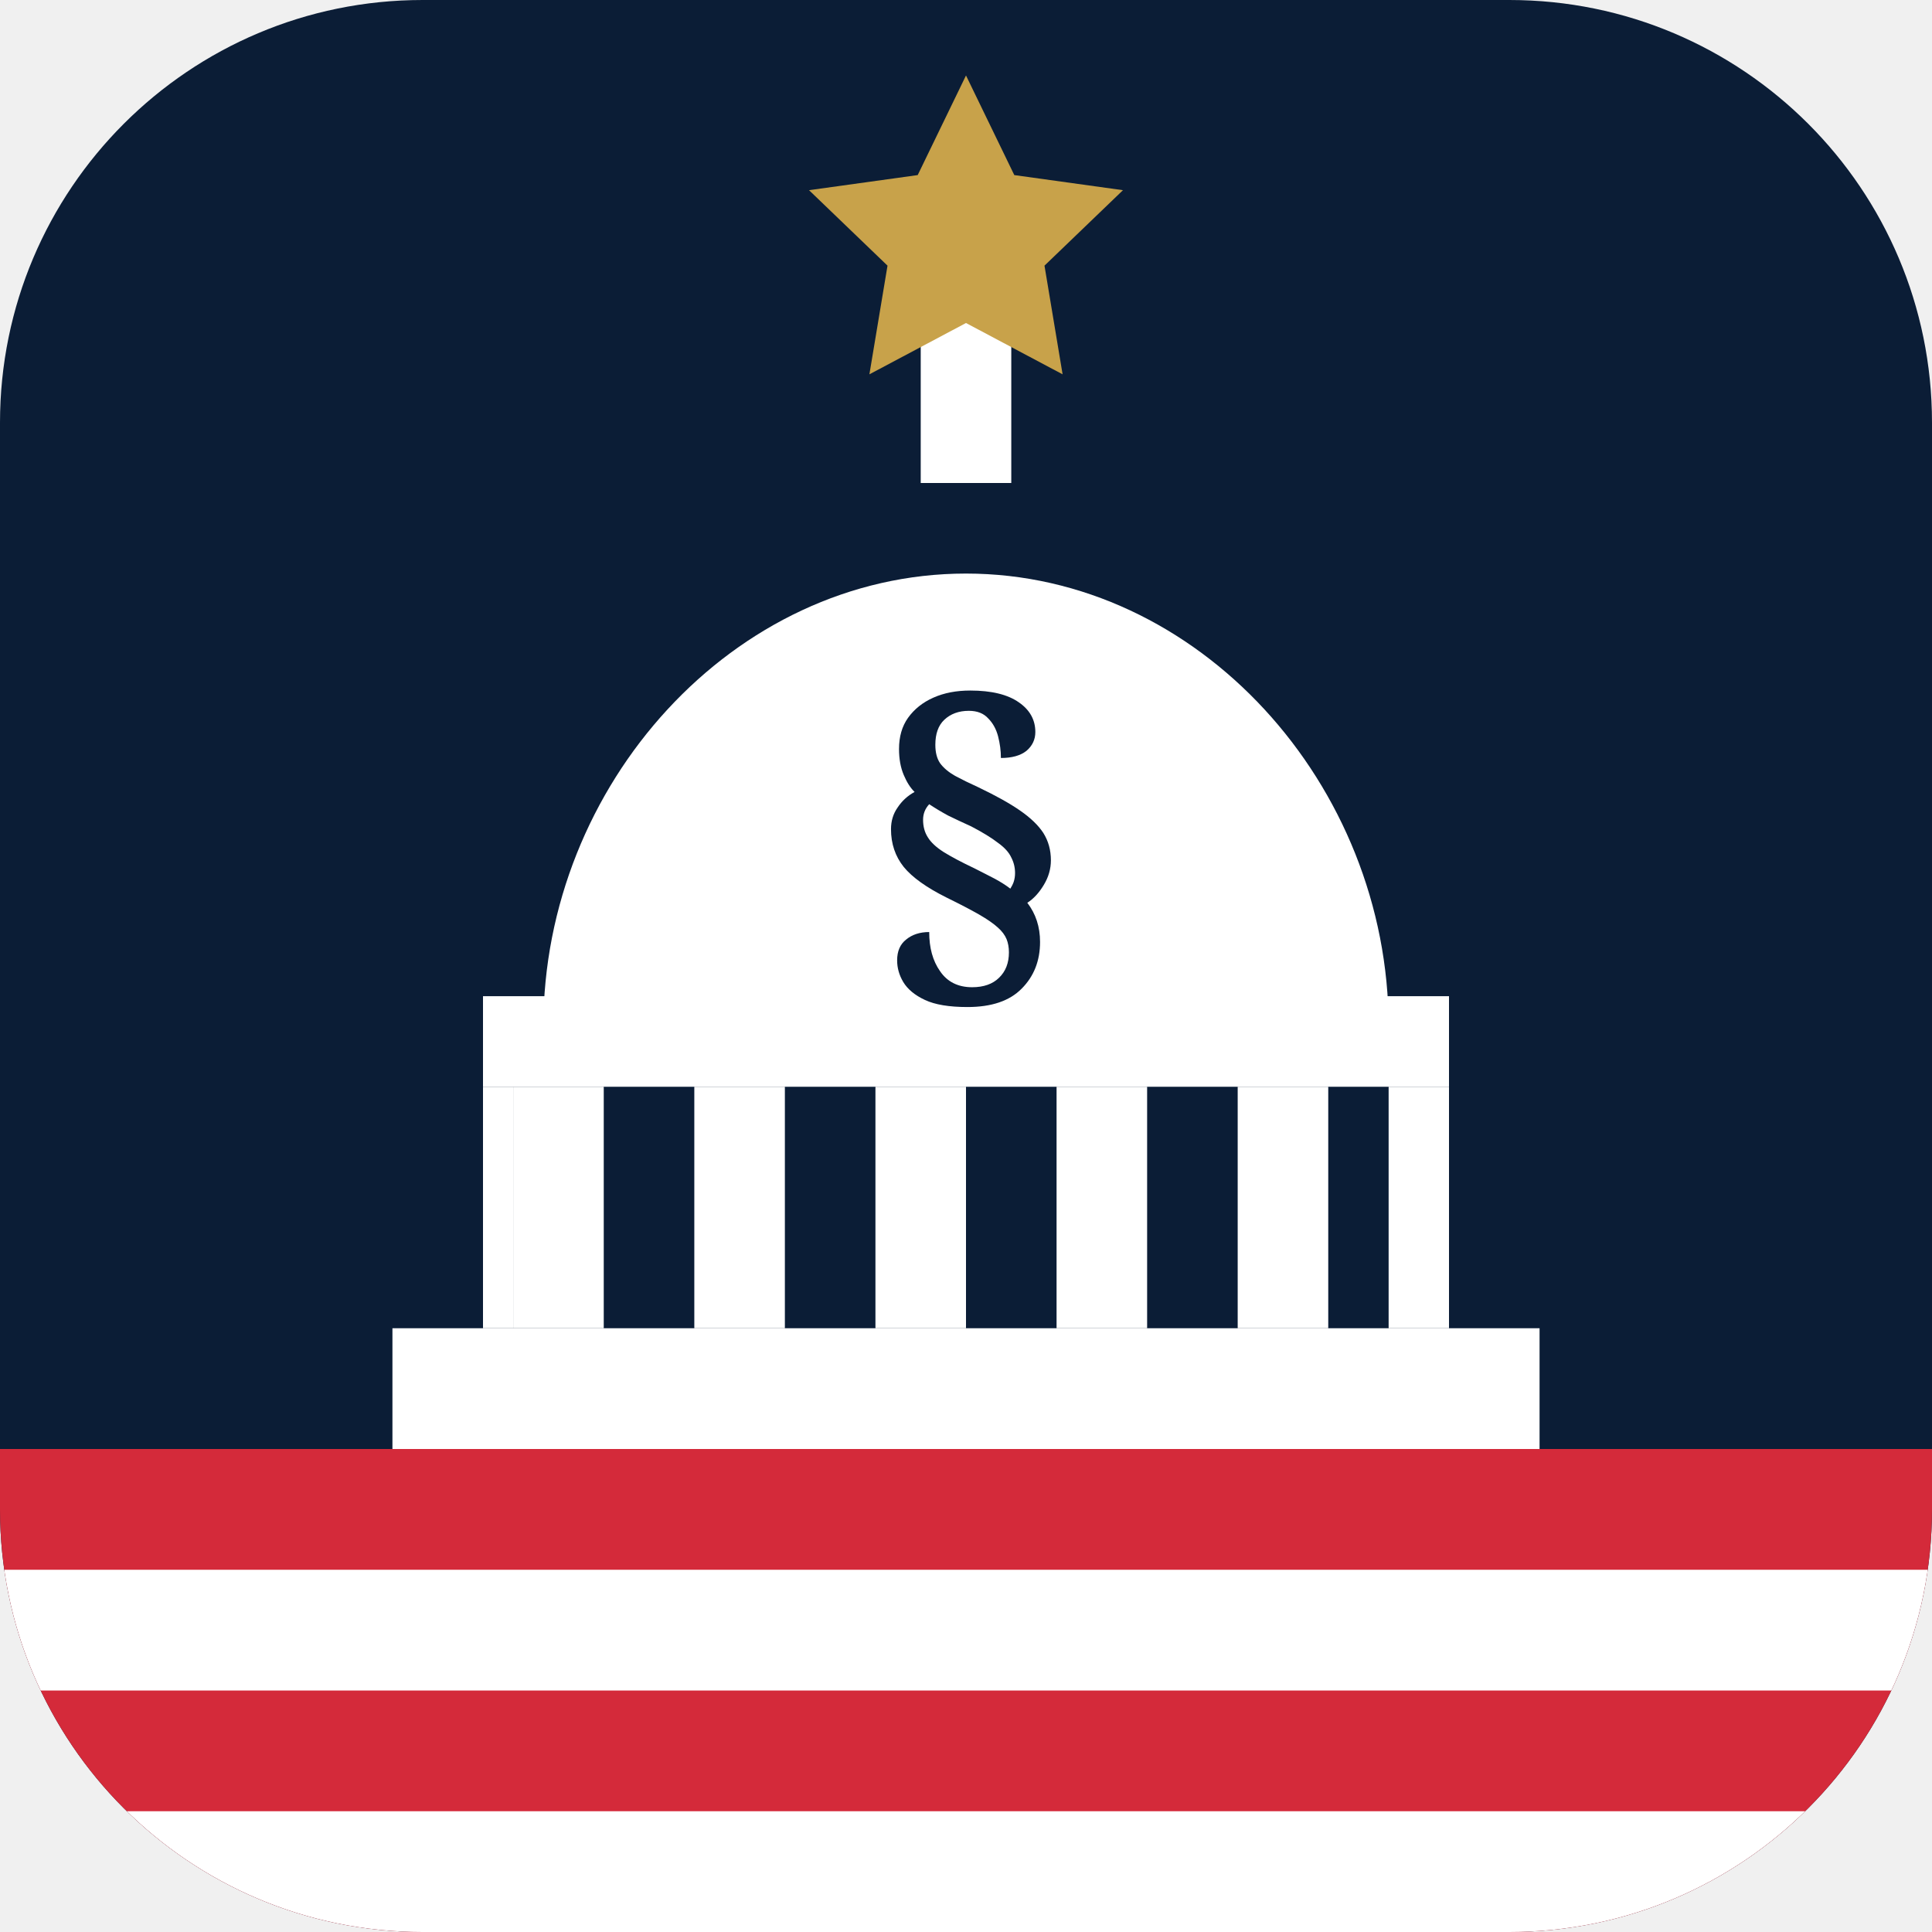
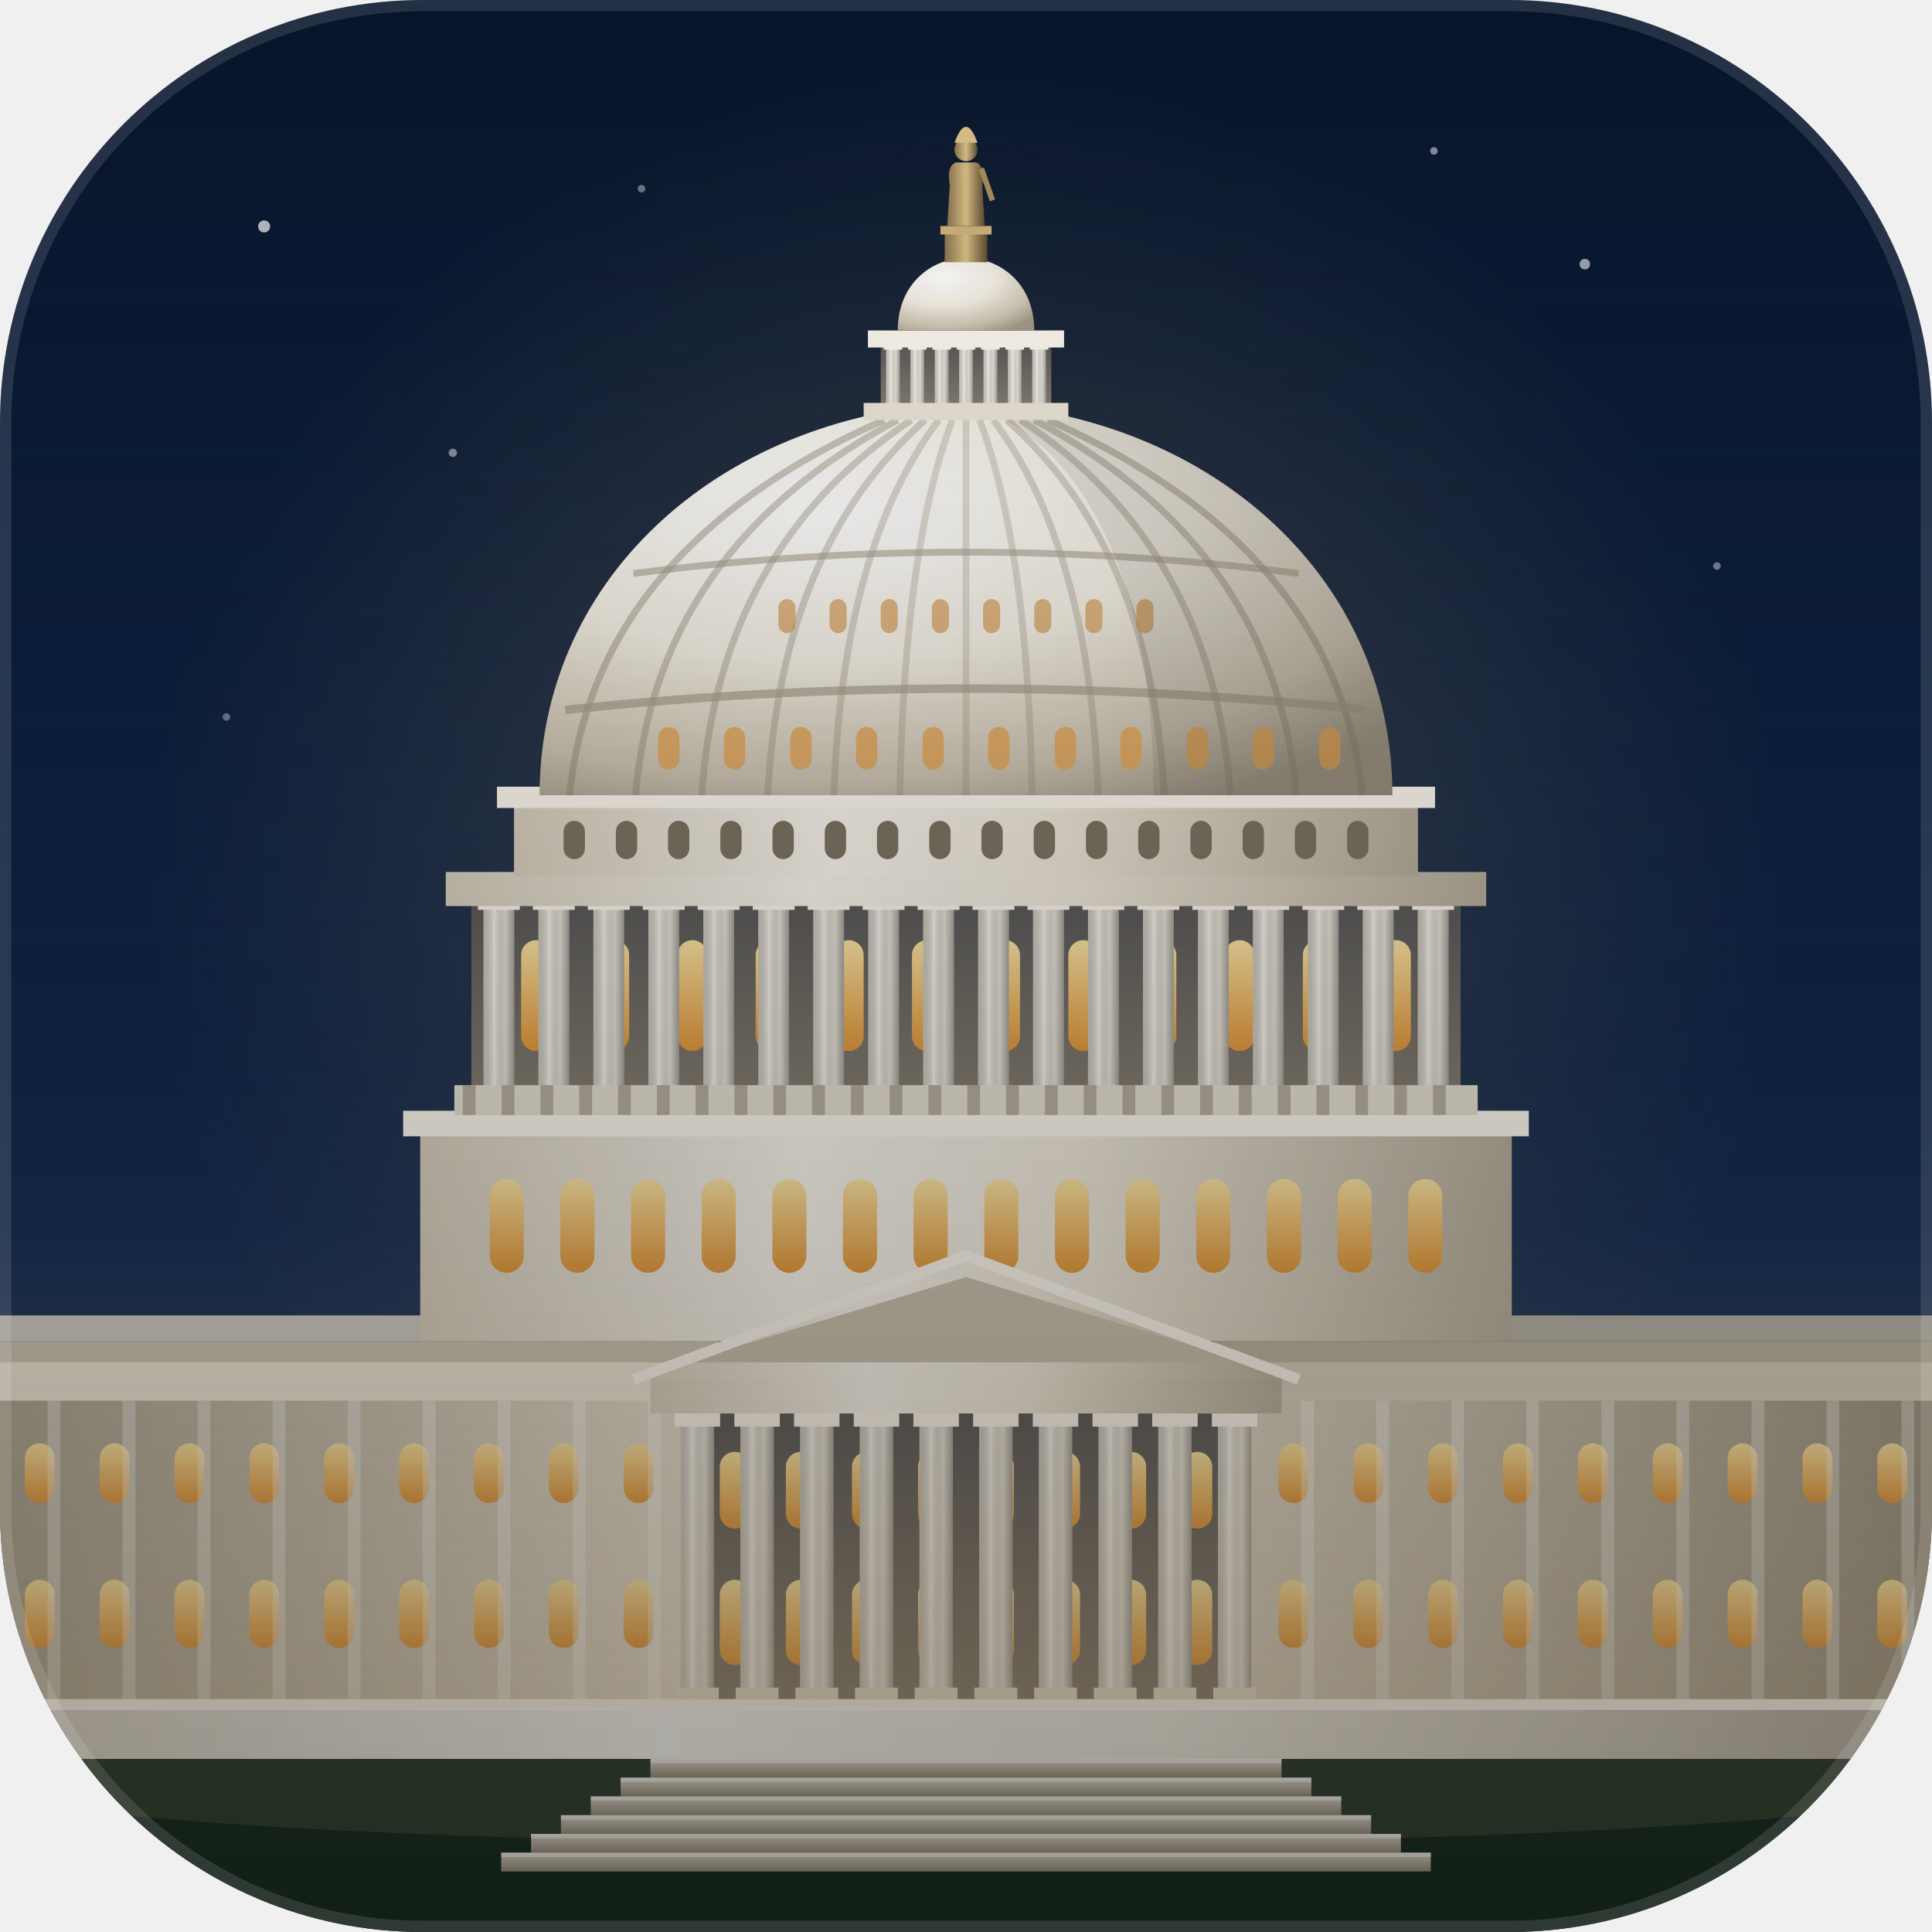
- <svg xmlns="http://www.w3.org/2000/svg" viewBox="0 0 64 64">
+ <svg xmlns="http://www.w3.org/2000/svg" viewBox="0 0 512 512">
  <defs>
-     <clipPath id="r">
-       <rect width="64" height="64" rx="14" />
+     <linearGradient id="sky" x1="0" y1="0" x2="0" y2="1">
+       <stop offset="0" stop-color="#07142a" />
+       <stop offset=".55" stop-color="#11284d" />
+       <stop offset=".8" stop-color="#2a3f66" />
+       <stop offset="1" stop-color="#4a4a5e" />
+     </linearGradient>
+     <radialGradient id="halo" cx=".5" cy=".46" r=".42">
+       <stop offset="0" stop-color="#ffe2a8" stop-opacity=".38" />
+       <stop offset=".55" stop-color="#ffcf7a" stop-opacity=".1" />
+       <stop offset="1" stop-color="#ffcf7a" stop-opacity="0" />
+     </radialGradient>
+     <radialGradient id="domeLight" cx=".34" cy=".28" r=".85">
+       <stop offset="0" stop-color="#ffffff" />
+       <stop offset=".45" stop-color="#f4efe4" />
+       <stop offset=".8" stop-color="#cfc6b4" />
+       <stop offset="1" stop-color="#a59c8a" />
+     </radialGradient>
+     <linearGradient id="stoneH" x1="0" y1="0" x2="1" y2="0">
+       <stop offset="0" stop-color="#d9d0bf" />
+       <stop offset=".35" stop-color="#fbf7ef" />
+       <stop offset=".6" stop-color="#f1eadc" />
+       <stop offset="1" stop-color="#b9b09e" />
+     </linearGradient>
+     <linearGradient id="wingL" x1="0" y1="0" x2="1" y2="0">
+       <stop offset="0" stop-color="#a9a291" />
+       <stop offset="1" stop-color="#e8e1d2" />
+     </linearGradient>
+     <linearGradient id="wingR" x1="0" y1="0" x2="1" y2="0">
+       <stop offset="0" stop-color="#ddd5c5" />
+       <stop offset="1" stop-color="#9c9584" />
+     </linearGradient>
+     <linearGradient id="colShade" x1="0" y1="0" x2="1" y2="0">
+       <stop offset="0" stop-color="#000" stop-opacity=".16" />
+       <stop offset=".35" stop-color="#fff" stop-opacity=".35" />
+       <stop offset=".7" stop-color="#000" stop-opacity=".05" />
+       <stop offset="1" stop-color="#000" stop-opacity=".32" />
+     </linearGradient>
+     <linearGradient id="recess" x1="0" y1="0" x2="0" y2="1">
+       <stop offset="0" stop-color="#5b5a5a" />
+       <stop offset="1" stop-color="#8a8274" />
+     </linearGradient>
+     <linearGradient id="lit" x1="0" y1="0" x2="0" y2="1">
+       <stop offset="0" stop-color="#ffe7a6" />
+       <stop offset="1" stop-color="#e59a3c" />
+     </linearGradient>
+     <linearGradient id="lawn" x1="0" y1="0" x2="0" y2="1">
+       <stop offset="0" stop-color="#1d3326" />
+       <stop offset="1" stop-color="#08130e" />
+     </linearGradient>
+     <linearGradient id="flood" x1="0" y1="0" x2="0" y2="1">
+       <stop offset="0" stop-color="#ffd590" stop-opacity="0" />
+       <stop offset="1" stop-color="#ffd590" stop-opacity=".16" />
+     </linearGradient>
+     <linearGradient id="steps" x1="0" y1="0" x2="0" y2="1">
+       <stop offset="0" stop-color="#e8e0cf" />
+       <stop offset="1" stop-color="#9b937f" />
+     </linearGradient>
+     <linearGradient id="bronze" x1="0" y1="0" x2="1" y2="0">
+       <stop offset="0" stop-color="#8a7350" />
+       <stop offset=".5" stop-color="#d9bf86" />
+       <stop offset="1" stop-color="#5e4d33" />
+     </linearGradient>
+     <linearGradient id="vignette" x1="0" y1="0" x2="0" y2="1">
+       <stop offset="0" stop-color="#000" stop-opacity="0" />
+       <stop offset="1" stop-color="#000" stop-opacity=".35" />
+     </linearGradient>
+     <clipPath id="frame">
+       <rect width="512" height="512" rx="112" />
    </clipPath>
  </defs>
-   <g clip-path="url(#r)">
-     <rect width="64" height="64" fill="#0b1d36" />
-     <rect y="48" width="64" height="16" fill="#d42a3a" />
-     <rect y="52" width="64" height="4" fill="#fff" />
-     <rect y="60" width="64" height="4" fill="#fff" />
-     <rect x="30.5" y="9" width="3" height="7" fill="#fff" />
-     <path d="M18 34c0-8 6.3-15 14-15s14 7 14 15z" fill="#fff" />
-     <rect x="16" y="33" width="32" height="3" fill="#fff" />
-     <rect x="13" y="44" width="38" height="4" fill="#fff" />
-     <g fill="#fff">
-       <rect x="17" y="36" width="3" height="8" />
-       <rect x="23" y="36" width="3" height="8" />
-       <rect x="29" y="36" width="3" height="8" />
-       <rect x="35" y="36" width="3" height="8" />
-       <rect x="41" y="36" width="3" height="8" />
-       <rect x="46" y="36" width="2" height="8" />
-       <rect x="16" y="36" width="1" height="8" />
+   <g clip-path="url(#frame)">
+     <rect width="512" height="512" fill="url(#sky)" />
+     <circle cx="70" cy="60" r="1.6" fill="#fff" opacity="0.7" />
+     <circle cx="120" cy="120" r="1.1" fill="#fff" opacity="0.5" />
+     <circle cx="420" cy="70" r="1.4" fill="#fff" opacity="0.6" />
+     <circle cx="455" cy="150" r="1" fill="#fff" opacity="0.45" />
+     <circle cx="60" cy="190" r="1" fill="#fff" opacity="0.4" />
+     <circle cx="380" cy="40" r="1" fill="#fff" opacity="0.5" />
+     <circle cx="170" cy="50" r="1" fill="#fff" opacity="0.4" />
+     <rect width="512" height="512" fill="url(#halo)" />
+     <g transform="translate(-33.28 -13.00) scale(1.13)">
+       <rect x="-300" y="424" width="1112" height="300" fill="url(#lawn)" />
+       <ellipse cx="256" cy="430" rx="230" ry="14" fill="#ffd89a" opacity=".12" />
+       <rect x="24" y="338" width="170" height="74" fill="url(#wingL)" />
+       <rect x="318" y="338" width="170" height="74" fill="url(#wingR)" />
+       <rect x="20" y="330" width="178" height="10" fill="#efe8d9" />
+       <rect x="314" y="330" width="178" height="10" fill="#d8d0bf" />
+       <rect x="20" y="326" width="178" height="5" fill="#cfc7b6" />
+       <rect x="314" y="326" width="178" height="5" fill="#bdb5a3" />
+       <rect x="35.28" y="350" width="7" height="14" rx="3.50" fill="url(#lit)" />
+       <rect x="52.83" y="350" width="7" height="14" rx="3.50" fill="url(#lit)" />
+       <rect x="70.39" y="350" width="7" height="14" rx="3.50" fill="url(#lit)" />
+       <rect x="87.94" y="350" width="7" height="14" rx="3.50" fill="url(#lit)" />
+       <rect x="105.50" y="350" width="7" height="14" rx="3.50" fill="url(#lit)" />
+       <rect x="123.06" y="350" width="7" height="14" rx="3.50" fill="url(#lit)" />
+       <rect x="140.61" y="350" width="7" height="14" rx="3.50" fill="url(#lit)" />
+       <rect x="158.17" y="350" width="7" height="14" rx="3.50" fill="url(#lit)" />
+       <rect x="175.72" y="350" width="7" height="14" rx="3.50" fill="url(#lit)" />
+       <rect x="35.28" y="382" width="7" height="16" rx="3.50" fill="url(#lit)" />
+       <rect x="52.83" y="382" width="7" height="16" rx="3.50" fill="url(#lit)" />
+       <rect x="70.39" y="382" width="7" height="16" rx="3.50" fill="url(#lit)" />
+       <rect x="87.94" y="382" width="7" height="16" rx="3.50" fill="url(#lit)" />
+       <rect x="105.50" y="382" width="7" height="16" rx="3.50" fill="url(#lit)" />
+       <rect x="123.06" y="382" width="7" height="16" rx="3.50" fill="url(#lit)" />
+       <rect x="140.61" y="382" width="7" height="16" rx="3.50" fill="url(#lit)" />
+       <rect x="158.17" y="382" width="7" height="16" rx="3.50" fill="url(#lit)" />
+       <rect x="175.72" y="382" width="7" height="16" rx="3.50" fill="url(#lit)" />
+       <rect x="329.28" y="350" width="7" height="14" rx="3.50" fill="url(#lit)" />
+       <rect x="346.83" y="350" width="7" height="14" rx="3.50" fill="url(#lit)" />
+       <rect x="364.39" y="350" width="7" height="14" rx="3.50" fill="url(#lit)" />
+       <rect x="381.94" y="350" width="7" height="14" rx="3.50" fill="url(#lit)" />
+       <rect x="399.50" y="350" width="7" height="14" rx="3.50" fill="url(#lit)" />
+       <rect x="417.06" y="350" width="7" height="14" rx="3.50" fill="url(#lit)" />
+       <rect x="434.61" y="350" width="7" height="14" rx="3.50" fill="url(#lit)" />
+       <rect x="452.17" y="350" width="7" height="14" rx="3.50" fill="url(#lit)" />
+       <rect x="469.72" y="350" width="7" height="14" rx="3.50" fill="url(#lit)" />
+       <rect x="329.28" y="382" width="7" height="16" rx="3.50" fill="url(#lit)" />
+       <rect x="346.83" y="382" width="7" height="16" rx="3.50" fill="url(#lit)" />
+       <rect x="364.39" y="382" width="7" height="16" rx="3.50" fill="url(#lit)" />
+       <rect x="381.94" y="382" width="7" height="16" rx="3.50" fill="url(#lit)" />
+       <rect x="399.50" y="382" width="7" height="16" rx="3.50" fill="url(#lit)" />
+       <rect x="417.06" y="382" width="7" height="16" rx="3.50" fill="url(#lit)" />
+       <rect x="434.61" y="382" width="7" height="16" rx="3.50" fill="url(#lit)" />
+       <rect x="452.17" y="382" width="7" height="16" rx="3.50" fill="url(#lit)" />
+       <rect x="469.72" y="382" width="7" height="16" rx="3.50" fill="url(#lit)" />
+       <rect x="23.0" y="340" width="3" height="72" fill="#fff" opacity=".35" />
+       <rect x="40.6" y="340" width="3" height="72" fill="#fff" opacity=".35" />
+       <rect x="58.2" y="340" width="3" height="72" fill="#fff" opacity=".35" />
+       <rect x="75.8" y="340" width="3" height="72" fill="#fff" opacity=".35" />
+       <rect x="93.4" y="340" width="3" height="72" fill="#fff" opacity=".35" />
+       <rect x="111.0" y="340" width="3" height="72" fill="#fff" opacity=".35" />
+       <rect x="128.6" y="340" width="3" height="72" fill="#fff" opacity=".35" />
+       <rect x="146.2" y="340" width="3" height="72" fill="#fff" opacity=".35" />
+       <rect x="163.8" y="340" width="3" height="72" fill="#fff" opacity=".35" />
+       <rect x="181.4" y="340" width="3" height="72" fill="#fff" opacity=".35" />
+       <rect x="317.0" y="340" width="3" height="72" fill="#fff" opacity=".35" />
+       <rect x="334.6" y="340" width="3" height="72" fill="#fff" opacity=".35" />
+       <rect x="352.2" y="340" width="3" height="72" fill="#fff" opacity=".35" />
+       <rect x="369.8" y="340" width="3" height="72" fill="#fff" opacity=".35" />
+       <rect x="387.4" y="340" width="3" height="72" fill="#fff" opacity=".35" />
+       <rect x="405.0" y="340" width="3" height="72" fill="#fff" opacity=".35" />
+       <rect x="422.6" y="340" width="3" height="72" fill="#fff" opacity=".35" />
+       <rect x="440.2" y="340" width="3" height="72" fill="#fff" opacity=".35" />
+       <rect x="457.8" y="340" width="3" height="72" fill="#fff" opacity=".35" />
+       <rect x="475.4" y="340" width="3" height="72" fill="#fff" opacity=".35" />
+       <rect x="20" y="320" width="178" height="6" fill="#e6dfd0" opacity=".9" />
+       <rect x="314" y="320" width="178" height="6" fill="#cbc3b1" opacity=".9" />
+       <rect x="128" y="276" width="256" height="50" fill="url(#stoneH)" />
+       <rect x="144.29" y="288" width="8" height="22" rx="4.00" fill="url(#lit)" />
+       <rect x="160.86" y="288" width="8" height="22" rx="4.00" fill="url(#lit)" />
+       <rect x="177.43" y="288" width="8" height="22" rx="4.00" fill="url(#lit)" />
+       <rect x="194.00" y="288" width="8" height="22" rx="4.00" fill="url(#lit)" />
+       <rect x="210.57" y="288" width="8" height="22" rx="4.00" fill="url(#lit)" />
+       <rect x="227.14" y="288" width="8" height="22" rx="4.00" fill="url(#lit)" />
+       <rect x="243.71" y="288" width="8" height="22" rx="4.00" fill="url(#lit)" />
+       <rect x="260.29" y="288" width="8" height="22" rx="4.00" fill="url(#lit)" />
+       <rect x="276.86" y="288" width="8" height="22" rx="4.00" fill="url(#lit)" />
+       <rect x="293.43" y="288" width="8" height="22" rx="4.00" fill="url(#lit)" />
+       <rect x="310.00" y="288" width="8" height="22" rx="4.00" fill="url(#lit)" />
+       <rect x="326.57" y="288" width="8" height="22" rx="4.00" fill="url(#lit)" />
+       <rect x="343.14" y="288" width="8" height="22" rx="4.00" fill="url(#lit)" />
+       <rect x="359.71" y="288" width="8" height="22" rx="4.00" fill="url(#lit)" />
+       <rect x="124" y="272" width="264" height="6" fill="#fffaf0" />
+       <rect x="140" y="222" width="232" height="50" fill="url(#recess)" />
+       <rect x="151.67" y="232" width="7" height="26" rx="3.50" fill="url(#lit)" />
+       <rect x="170.00" y="232" width="7" height="26" rx="3.50" fill="url(#lit)" />
+       <rect x="188.33" y="232" width="7" height="26" rx="3.50" fill="url(#lit)" />
+       <rect x="206.67" y="232" width="7" height="26" rx="3.50" fill="url(#lit)" />
+       <rect x="225.00" y="232" width="7" height="26" rx="3.50" fill="url(#lit)" />
+       <rect x="243.33" y="232" width="7" height="26" rx="3.50" fill="url(#lit)" />
+       <rect x="261.67" y="232" width="7" height="26" rx="3.50" fill="url(#lit)" />
+       <rect x="280.00" y="232" width="7" height="26" rx="3.50" fill="url(#lit)" />
+       <rect x="298.33" y="232" width="7" height="26" rx="3.50" fill="url(#lit)" />
+       <rect x="316.67" y="232" width="7" height="26" rx="3.50" fill="url(#lit)" />
+       <rect x="335.00" y="232" width="7" height="26" rx="3.50" fill="url(#lit)" />
+       <rect x="353.33" y="232" width="7" height="26" rx="3.50" fill="url(#lit)" />
+       <rect x="142.84" y="222" width="7.22" height="48" fill="#f6f1e6" />
+       <rect x="142.84" y="222" width="7.22" height="48" fill="url(#colShade)" />
+       <rect x="141.54" y="222" width="9.82" height="2.88" fill="#fffaf0" />
+       <rect x="141.83" y="268.08" width="9.24" height="1.92" fill="#e9e1d1" />
+       <rect x="155.72" y="222" width="7.22" height="48" fill="#f6f1e6" />
+       <rect x="155.72" y="222" width="7.22" height="48" fill="url(#colShade)" />
+       <rect x="154.43" y="222" width="9.82" height="2.88" fill="#fffaf0" />
+       <rect x="154.71" y="268.08" width="9.24" height="1.92" fill="#e9e1d1" />
+       <rect x="168.61" y="222" width="7.22" height="48" fill="#f6f1e6" />
+       <rect x="168.61" y="222" width="7.22" height="48" fill="url(#colShade)" />
+       <rect x="167.31" y="222" width="9.82" height="2.88" fill="#fffaf0" />
+       <rect x="167.60" y="268.08" width="9.24" height="1.92" fill="#e9e1d1" />
+       <rect x="181.50" y="222" width="7.22" height="48" fill="#f6f1e6" />
+       <rect x="181.50" y="222" width="7.22" height="48" fill="url(#colShade)" />
+       <rect x="180.20" y="222" width="9.82" height="2.88" fill="#fffaf0" />
+       <rect x="180.49" y="268.08" width="9.24" height="1.92" fill="#e9e1d1" />
+       <rect x="194.39" y="222" width="7.22" height="48" fill="#f6f1e6" />
+       <rect x="194.39" y="222" width="7.22" height="48" fill="url(#colShade)" />
+       <rect x="193.09" y="222" width="9.82" height="2.88" fill="#fffaf0" />
+       <rect x="193.38" y="268.08" width="9.24" height="1.92" fill="#e9e1d1" />
+       <rect x="207.28" y="222" width="7.22" height="48" fill="#f6f1e6" />
+       <rect x="207.28" y="222" width="7.22" height="48" fill="url(#colShade)" />
+       <rect x="205.98" y="222" width="9.82" height="2.88" fill="#fffaf0" />
+       <rect x="206.27" y="268.08" width="9.24" height="1.92" fill="#e9e1d1" />
+       <rect x="220.17" y="222" width="7.22" height="48" fill="#f6f1e6" />
+       <rect x="220.17" y="222" width="7.22" height="48" fill="url(#colShade)" />
+       <rect x="218.87" y="222" width="9.82" height="2.88" fill="#fffaf0" />
+       <rect x="219.16" y="268.08" width="9.24" height="1.92" fill="#e9e1d1" />
+       <rect x="233.06" y="222" width="7.22" height="48" fill="#f6f1e6" />
+       <rect x="233.06" y="222" width="7.22" height="48" fill="url(#colShade)" />
+       <rect x="231.76" y="222" width="9.82" height="2.88" fill="#fffaf0" />
+       <rect x="232.05" y="268.08" width="9.24" height="1.92" fill="#e9e1d1" />
+       <rect x="245.95" y="222" width="7.22" height="48" fill="#f6f1e6" />
+       <rect x="245.95" y="222" width="7.22" height="48" fill="url(#colShade)" />
+       <rect x="244.65" y="222" width="9.82" height="2.88" fill="#fffaf0" />
+       <rect x="244.94" y="268.08" width="9.24" height="1.92" fill="#e9e1d1" />
+       <rect x="258.84" y="222" width="7.22" height="48" fill="#f6f1e6" />
+       <rect x="258.84" y="222" width="7.22" height="48" fill="url(#colShade)" />
+       <rect x="257.54" y="222" width="9.82" height="2.88" fill="#fffaf0" />
+       <rect x="257.83" y="268.08" width="9.24" height="1.92" fill="#e9e1d1" />
+       <rect x="271.72" y="222" width="7.22" height="48" fill="#f6f1e6" />
+       <rect x="271.72" y="222" width="7.22" height="48" fill="url(#colShade)" />
+       <rect x="270.43" y="222" width="9.82" height="2.88" fill="#fffaf0" />
+       <rect x="270.71" y="268.08" width="9.24" height="1.92" fill="#e9e1d1" />
+       <rect x="284.61" y="222" width="7.22" height="48" fill="#f6f1e6" />
+       <rect x="284.61" y="222" width="7.22" height="48" fill="url(#colShade)" />
+       <rect x="283.31" y="222" width="9.82" height="2.88" fill="#fffaf0" />
+       <rect x="283.60" y="268.08" width="9.24" height="1.92" fill="#e9e1d1" />
+       <rect x="297.50" y="222" width="7.22" height="48" fill="#f6f1e6" />
+       <rect x="297.50" y="222" width="7.22" height="48" fill="url(#colShade)" />
+       <rect x="296.20" y="222" width="9.82" height="2.88" fill="#fffaf0" />
+       <rect x="296.49" y="268.08" width="9.24" height="1.92" fill="#e9e1d1" />
+       <rect x="310.39" y="222" width="7.22" height="48" fill="#f6f1e6" />
+       <rect x="310.39" y="222" width="7.22" height="48" fill="url(#colShade)" />
+       <rect x="309.09" y="222" width="9.82" height="2.88" fill="#fffaf0" />
+       <rect x="309.38" y="268.08" width="9.24" height="1.92" fill="#e9e1d1" />
+       <rect x="323.28" y="222" width="7.22" height="48" fill="#f6f1e6" />
+       <rect x="323.28" y="222" width="7.22" height="48" fill="url(#colShade)" />
+       <rect x="321.98" y="222" width="9.82" height="2.88" fill="#fffaf0" />
+       <rect x="322.27" y="268.08" width="9.24" height="1.92" fill="#e9e1d1" />
+       <rect x="336.17" y="222" width="7.22" height="48" fill="#f6f1e6" />
+       <rect x="336.17" y="222" width="7.22" height="48" fill="url(#colShade)" />
+       <rect x="334.87" y="222" width="9.82" height="2.88" fill="#fffaf0" />
+       <rect x="335.16" y="268.08" width="9.24" height="1.92" fill="#e9e1d1" />
+       <rect x="349.06" y="222" width="7.22" height="48" fill="#f6f1e6" />
+       <rect x="349.06" y="222" width="7.22" height="48" fill="url(#colShade)" />
+       <rect x="347.76" y="222" width="9.82" height="2.88" fill="#fffaf0" />
+       <rect x="348.05" y="268.08" width="9.24" height="1.92" fill="#e9e1d1" />
+       <rect x="361.95" y="222" width="7.22" height="48" fill="#f6f1e6" />
+       <rect x="361.95" y="222" width="7.22" height="48" fill="url(#colShade)" />
+       <rect x="360.65" y="222" width="9.82" height="2.88" fill="#fffaf0" />
+       <rect x="360.94" y="268.08" width="9.24" height="1.92" fill="#e9e1d1" />
+       <rect x="134" y="216" width="244" height="8" fill="url(#stoneH)" />
+       <rect x="136" y="266" width="240" height="7" fill="#e9e2d3" />
+       <rect x="138.0" y="266" width="3" height="7" fill="#8f8879" opacity=".55" />
+       <rect x="147.1" y="266" width="3" height="7" fill="#8f8879" opacity=".55" />
+       <rect x="156.2" y="266" width="3" height="7" fill="#8f8879" opacity=".55" />
+       <rect x="165.3" y="266" width="3" height="7" fill="#8f8879" opacity=".55" />
+       <rect x="174.4" y="266" width="3" height="7" fill="#8f8879" opacity=".55" />
+       <rect x="183.5" y="266" width="3" height="7" fill="#8f8879" opacity=".55" />
+       <rect x="192.6" y="266" width="3" height="7" fill="#8f8879" opacity=".55" />
+       <rect x="201.7" y="266" width="3" height="7" fill="#8f8879" opacity=".55" />
+       <rect x="210.8" y="266" width="3" height="7" fill="#8f8879" opacity=".55" />
+       <rect x="219.9" y="266" width="3" height="7" fill="#8f8879" opacity=".55" />
+       <rect x="229.0" y="266" width="3" height="7" fill="#8f8879" opacity=".55" />
+       <rect x="238.1" y="266" width="3" height="7" fill="#8f8879" opacity=".55" />
+       <rect x="247.2" y="266" width="3" height="7" fill="#8f8879" opacity=".55" />
+       <rect x="256.3" y="266" width="3" height="7" fill="#8f8879" opacity=".55" />
+       <rect x="265.4" y="266" width="3" height="7" fill="#8f8879" opacity=".55" />
+       <rect x="274.5" y="266" width="3" height="7" fill="#8f8879" opacity=".55" />
+       <rect x="283.6" y="266" width="3" height="7" fill="#8f8879" opacity=".55" />
+       <rect x="292.7" y="266" width="3" height="7" fill="#8f8879" opacity=".55" />
+       <rect x="301.8" y="266" width="3" height="7" fill="#8f8879" opacity=".55" />
+       <rect x="310.9" y="266" width="3" height="7" fill="#8f8879" opacity=".55" />
+       <rect x="320.0" y="266" width="3" height="7" fill="#8f8879" opacity=".55" />
+       <rect x="329.1" y="266" width="3" height="7" fill="#8f8879" opacity=".55" />
+       <rect x="338.2" y="266" width="3" height="7" fill="#8f8879" opacity=".55" />
+       <rect x="347.3" y="266" width="3" height="7" fill="#8f8879" opacity=".55" />
+       <rect x="356.4" y="266" width="3" height="7" fill="#8f8879" opacity=".55" />
+       <rect x="365.5" y="266" width="3" height="7" fill="#8f8879" opacity=".55" />
+       <rect x="150" y="200" width="212" height="17" fill="url(#stoneH)" />
+       <rect x="161.62" y="204" width="5" height="9" rx="2.50" fill="#7e7564" />
+       <rect x="173.88" y="204" width="5" height="9" rx="2.50" fill="#7e7564" />
+       <rect x="186.12" y="204" width="5" height="9" rx="2.50" fill="#7e7564" />
+       <rect x="198.38" y="204" width="5" height="9" rx="2.50" fill="#7e7564" />
+       <rect x="210.62" y="204" width="5" height="9" rx="2.50" fill="#7e7564" />
+       <rect x="222.88" y="204" width="5" height="9" rx="2.50" fill="#7e7564" />
+       <rect x="235.12" y="204" width="5" height="9" rx="2.50" fill="#7e7564" />
+       <rect x="247.38" y="204" width="5" height="9" rx="2.50" fill="#7e7564" />
+       <rect x="259.62" y="204" width="5" height="9" rx="2.50" fill="#7e7564" />
+       <rect x="271.88" y="204" width="5" height="9" rx="2.50" fill="#7e7564" />
+       <rect x="284.12" y="204" width="5" height="9" rx="2.50" fill="#7e7564" />
+       <rect x="296.38" y="204" width="5" height="9" rx="2.50" fill="#7e7564" />
+       <rect x="308.62" y="204" width="5" height="9" rx="2.50" fill="#7e7564" />
+       <rect x="320.88" y="204" width="5" height="9" rx="2.50" fill="#7e7564" />
+       <rect x="333.12" y="204" width="5" height="9" rx="2.50" fill="#7e7564" />
+       <rect x="345.38" y="204" width="5" height="9" rx="2.50" fill="#7e7564" />
+       <rect x="146" y="196" width="220" height="5" fill="#fffaf0" />
+       <path d="M156 198 C156 146 200 108 256 106 C312 108 356 146 356 198 Z" fill="url(#domeLight)" />
+       <path d="M163.0 198 Q169.0 140 236.8 110" stroke="#8d8573" stroke-opacity="0.43" stroke-width="1.6" fill="none" />
+       <path d="M178.5 198 Q183.5 140 240.0 110" stroke="#8d8573" stroke-opacity="0.40" stroke-width="1.6" fill="none" />
+       <path d="M194.0 198 Q198.0 140 243.2 110" stroke="#8d8573" stroke-opacity="0.37" stroke-width="1.6" fill="none" />
+       <path d="M209.5 198 Q212.5 140 246.4 110" stroke="#8d8573" stroke-opacity="0.34" stroke-width="1.6" fill="none" />
+       <path d="M225.0 198 Q227.0 140 249.6 110" stroke="#8d8573" stroke-opacity="0.31" stroke-width="1.6" fill="none" />
+       <path d="M240.5 198 Q241.5 140 252.8 110" stroke="#8d8573" stroke-opacity="0.28" stroke-width="1.6" fill="none" />
+       <path d="M256.0 198 Q256.0 140 256.0 110" stroke="#8d8573" stroke-opacity="0.25" stroke-width="1.6" fill="none" />
+       <path d="M271.5 198 Q270.5 140 259.2 110" stroke="#8d8573" stroke-opacity="0.28" stroke-width="1.6" fill="none" />
+       <path d="M287.0 198 Q285.0 140 262.4 110" stroke="#8d8573" stroke-opacity="0.31" stroke-width="1.6" fill="none" />
+       <path d="M302.5 198 Q299.5 140 265.6 110" stroke="#8d8573" stroke-opacity="0.34" stroke-width="1.6" fill="none" />
+       <path d="M318.0 198 Q314.0 140 268.8 110" stroke="#8d8573" stroke-opacity="0.37" stroke-width="1.6" fill="none" />
+       <path d="M333.5 198 Q328.5 140 272.0 110" stroke="#8d8573" stroke-opacity="0.40" stroke-width="1.6" fill="none" />
+       <path d="M349.0 198 Q343.0 140 275.2 110" stroke="#8d8573" stroke-opacity="0.43" stroke-width="1.6" fill="none" />
+       <path d="M162 178 Q256 168 350 178" stroke="#a69e8c" stroke-width="2" fill="none" opacity=".7" />
+       <path d="M178 146 Q256 136 334 146" stroke="#a69e8c" stroke-width="1.6" fill="none" opacity=".6" />
+       <rect x="183.8" y="182" width="5" height="10" rx="2.5" fill="#e6a85a" opacity=".85" />
+       <rect x="199.2" y="182" width="5" height="10" rx="2.5" fill="#e6a85a" opacity=".85" />
+       <rect x="214.8" y="182" width="5" height="10" rx="2.5" fill="#e6a85a" opacity=".85" />
+       <rect x="230.2" y="182" width="5" height="10" rx="2.5" fill="#e6a85a" opacity=".85" />
+       <rect x="245.8" y="182" width="5" height="10" rx="2.5" fill="#e6a85a" opacity=".85" />
+       <rect x="261.2" y="182" width="5" height="10" rx="2.5" fill="#e6a85a" opacity=".85" />
+       <rect x="276.8" y="182" width="5" height="10" rx="2.5" fill="#e6a85a" opacity=".85" />
+       <rect x="292.2" y="182" width="5" height="10" rx="2.5" fill="#e6a85a" opacity=".85" />
+       <rect x="307.8" y="182" width="5" height="10" rx="2.5" fill="#e6a85a" opacity=".85" />
+       <rect x="323.2" y="182" width="5" height="10" rx="2.5" fill="#e6a85a" opacity=".85" />
+       <rect x="338.8" y="182" width="5" height="10" rx="2.5" fill="#e6a85a" opacity=".85" />
+       <rect x="212.0" y="152" width="4" height="8" rx="2" fill="#d79c55" opacity=".7" />
+       <rect x="224.0" y="152" width="4" height="8" rx="2" fill="#d79c55" opacity=".7" />
+       <rect x="236.0" y="152" width="4" height="8" rx="2" fill="#d79c55" opacity=".7" />
+       <rect x="248.0" y="152" width="4" height="8" rx="2" fill="#d79c55" opacity=".7" />
+       <rect x="260.0" y="152" width="4" height="8" rx="2" fill="#d79c55" opacity=".7" />
+       <rect x="272.0" y="152" width="4" height="8" rx="2" fill="#d79c55" opacity=".7" />
+       <rect x="284.0" y="152" width="4" height="8" rx="2" fill="#d79c55" opacity=".7" />
+       <rect x="296.0" y="152" width="4" height="8" rx="2" fill="#d79c55" opacity=".7" />
+       <path d="M256 106 C312 108 356 146 356 198 L300 198 C300 150 285 115 256 106Z" fill="#000" opacity=".08" />
+       <rect x="236" y="92" width="40" height="16" fill="url(#recess)" />
+       <rect x="237.26" y="92" width="3.20" height="16" fill="#f6f1e6" />
+       <rect x="237.26" y="92" width="3.20" height="16" fill="url(#colShade)" />
+       <rect x="236.68" y="92" width="4.35" height="1.50" fill="#fffaf0" />
+       <rect x="236.81" y="106.80" width="4.10" height="1.20" fill="#e9e1d1" />
+       <rect x="242.97" y="92" width="3.20" height="16" fill="#f6f1e6" />
+       <rect x="242.97" y="92" width="3.20" height="16" fill="url(#colShade)" />
+       <rect x="242.40" y="92" width="4.35" height="1.50" fill="#fffaf0" />
+       <rect x="242.52" y="106.80" width="4.10" height="1.20" fill="#e9e1d1" />
+       <rect x="248.69" y="92" width="3.20" height="16" fill="#f6f1e6" />
+       <rect x="248.69" y="92" width="3.20" height="16" fill="url(#colShade)" />
+       <rect x="248.11" y="92" width="4.35" height="1.50" fill="#fffaf0" />
+       <rect x="248.24" y="106.80" width="4.10" height="1.20" fill="#e9e1d1" />
+       <rect x="254.40" y="92" width="3.20" height="16" fill="#f6f1e6" />
+       <rect x="254.40" y="92" width="3.20" height="16" fill="url(#colShade)" />
+       <rect x="253.82" y="92" width="4.35" height="1.50" fill="#fffaf0" />
+       <rect x="253.95" y="106.80" width="4.10" height="1.20" fill="#e9e1d1" />
+       <rect x="260.11" y="92" width="3.20" height="16" fill="#f6f1e6" />
+       <rect x="260.11" y="92" width="3.20" height="16" fill="url(#colShade)" />
+       <rect x="259.54" y="92" width="4.35" height="1.50" fill="#fffaf0" />
+       <rect x="259.67" y="106.80" width="4.10" height="1.20" fill="#e9e1d1" />
+       <rect x="265.83" y="92" width="3.20" height="16" fill="#f6f1e6" />
+       <rect x="265.83" y="92" width="3.20" height="16" fill="url(#colShade)" />
+       <rect x="265.25" y="92" width="4.35" height="1.50" fill="#fffaf0" />
+       <rect x="265.38" y="106.80" width="4.10" height="1.20" fill="#e9e1d1" />
+       <rect x="271.54" y="92" width="3.20" height="16" fill="#f6f1e6" />
+       <rect x="271.54" y="92" width="3.20" height="16" fill="url(#colShade)" />
+       <rect x="270.97" y="92" width="4.35" height="1.50" fill="#fffaf0" />
+       <rect x="271.09" y="106.80" width="4.10" height="1.20" fill="#e9e1d1" />
+       <rect x="232" y="106" width="48" height="4" fill="#efe8d9" />
+       <rect x="233" y="89" width="46" height="4" fill="#fffaf0" />
+       <path d="M240 89 C240 78 248 72 256 72 C264 72 272 78 272 89 Z" fill="url(#domeLight)" />
+       <rect x="251" y="66" width="10" height="7" fill="url(#bronze)" />
+       <rect x="250" y="64.5" width="12" height="2" fill="#cdb27a" />
+       <path d="M251.6 64.5 L252.2 55 Q251.4 50.5 253.6 49.6 L258.4 49.6 Q260.6 50.5 259.8 55 L260.4 64.5 Z" fill="url(#bronze)" />
+       <circle cx="256" cy="46.6" r="2.7" fill="url(#bronze)" />
+       <path d="M253.3 45 Q256 37.5 258.7 45 Z" fill="#d9bf86" />
+       <path d="M259.6 51 L262.2 58.5" stroke="#a88c5c" stroke-width="1.3" />
+       <rect x="190" y="342" width="132" height="70" fill="url(#recess)" />
+       <rect x="198.25" y="352" width="7" height="18" rx="3.50" fill="url(#lit)" />
+       <rect x="213.75" y="352" width="7" height="18" rx="3.50" fill="url(#lit)" />
+       <rect x="229.25" y="352" width="7" height="18" rx="3.50" fill="url(#lit)" />
+       <rect x="244.75" y="352" width="7" height="18" rx="3.50" fill="url(#lit)" />
+       <rect x="260.25" y="352" width="7" height="18" rx="3.50" fill="url(#lit)" />
+       <rect x="275.75" y="352" width="7" height="18" rx="3.50" fill="url(#lit)" />
+       <rect x="291.25" y="352" width="7" height="18" rx="3.50" fill="url(#lit)" />
+       <rect x="306.75" y="352" width="7" height="18" rx="3.50" fill="url(#lit)" />
+       <rect x="198.25" y="382" width="7" height="20" rx="3.50" fill="url(#lit)" />
+       <rect x="213.75" y="382" width="7" height="20" rx="3.50" fill="url(#lit)" />
+       <rect x="229.25" y="382" width="7" height="20" rx="3.50" fill="url(#lit)" />
+       <rect x="244.75" y="382" width="7" height="20" rx="3.50" fill="url(#lit)" />
+       <rect x="260.25" y="382" width="7" height="20" rx="3.50" fill="url(#lit)" />
+       <rect x="275.75" y="382" width="7" height="20" rx="3.50" fill="url(#lit)" />
+       <rect x="291.25" y="382" width="7" height="20" rx="3.50" fill="url(#lit)" />
+       <rect x="306.75" y="382" width="7" height="20" rx="3.50" fill="url(#lit)" />
+       <rect x="189.08" y="342" width="7.84" height="68" fill="#f8f3e8" />
+       <rect x="189.08" y="342" width="7.84" height="68" fill="url(#colShade)" />
+       <rect x="187.67" y="342" width="10.66" height="4.08" fill="#fffaf0" />
+       <rect x="187.98" y="407.28" width="10.04" height="2.72" fill="#e9e1d1" />
+       <rect x="203.08" y="342" width="7.84" height="68" fill="#f8f3e8" />
+       <rect x="203.08" y="342" width="7.84" height="68" fill="url(#colShade)" />
+       <rect x="201.67" y="342" width="10.66" height="4.08" fill="#fffaf0" />
+       <rect x="201.98" y="407.28" width="10.04" height="2.72" fill="#e9e1d1" />
+       <rect x="217.08" y="342" width="7.84" height="68" fill="#f8f3e8" />
+       <rect x="217.08" y="342" width="7.84" height="68" fill="url(#colShade)" />
+       <rect x="215.67" y="342" width="10.66" height="4.08" fill="#fffaf0" />
+       <rect x="215.98" y="407.28" width="10.04" height="2.72" fill="#e9e1d1" />
+       <rect x="231.08" y="342" width="7.84" height="68" fill="#f8f3e8" />
+       <rect x="231.08" y="342" width="7.84" height="68" fill="url(#colShade)" />
+       <rect x="229.67" y="342" width="10.66" height="4.08" fill="#fffaf0" />
+       <rect x="229.98" y="407.28" width="10.04" height="2.72" fill="#e9e1d1" />
+       <rect x="245.08" y="342" width="7.84" height="68" fill="#f8f3e8" />
+       <rect x="245.08" y="342" width="7.84" height="68" fill="url(#colShade)" />
+       <rect x="243.67" y="342" width="10.66" height="4.08" fill="#fffaf0" />
+       <rect x="243.98" y="407.28" width="10.04" height="2.72" fill="#e9e1d1" />
+       <rect x="259.08" y="342" width="7.84" height="68" fill="#f8f3e8" />
+       <rect x="259.08" y="342" width="7.84" height="68" fill="url(#colShade)" />
+       <rect x="257.67" y="342" width="10.66" height="4.08" fill="#fffaf0" />
+       <rect x="257.98" y="407.28" width="10.04" height="2.72" fill="#e9e1d1" />
+       <rect x="273.08" y="342" width="7.84" height="68" fill="#f8f3e8" />
+       <rect x="273.08" y="342" width="7.84" height="68" fill="url(#colShade)" />
+       <rect x="271.67" y="342" width="10.66" height="4.08" fill="#fffaf0" />
+       <rect x="271.98" y="407.28" width="10.04" height="2.72" fill="#e9e1d1" />
+       <rect x="287.08" y="342" width="7.84" height="68" fill="#f8f3e8" />
+       <rect x="287.08" y="342" width="7.84" height="68" fill="url(#colShade)" />
+       <rect x="285.67" y="342" width="10.66" height="4.08" fill="#fffaf0" />
+       <rect x="285.98" y="407.28" width="10.04" height="2.72" fill="#e9e1d1" />
+       <rect x="301.08" y="342" width="7.84" height="68" fill="#f8f3e8" />
+       <rect x="301.08" y="342" width="7.84" height="68" fill="url(#colShade)" />
+       <rect x="299.67" y="342" width="10.66" height="4.08" fill="#fffaf0" />
+       <rect x="299.98" y="407.28" width="10.04" height="2.72" fill="#e9e1d1" />
+       <rect x="315.08" y="342" width="7.84" height="68" fill="#f8f3e8" />
+       <rect x="315.08" y="342" width="7.84" height="68" fill="url(#colShade)" />
+       <rect x="313.67" y="342" width="10.66" height="4.08" fill="#fffaf0" />
+       <rect x="313.98" y="407.28" width="10.04" height="2.72" fill="#e9e1d1" />
+       <rect x="182" y="334" width="148" height="9" fill="url(#stoneH)" />
+       <path d="M178 335 L256 306 L334 335 Z" fill="url(#stoneH)" />
+       <path d="M190 331 L256 311 L322 331 Z" fill="#cbc2b0" />
+       <path d="M178 335 L256 306 L334 335" stroke="#fffaf0" stroke-width="2.5" fill="none" />
+       <rect x="14" y="410" width="484" height="14" fill="url(#stoneH)" />
+       <rect x="14" y="410" width="484" height="2.5" fill="#fffaf0" />
+       <rect x="182" y="424.0" width="148" height="4.4" fill="url(#steps)" />
+       <rect x="182" y="424.0" width="148" height="1" fill="#fff" opacity=".6" />
+       <rect x="175" y="428.4" width="162" height="4.4" fill="url(#steps)" />
+       <rect x="175" y="428.4" width="162" height="1" fill="#fff" opacity=".6" />
+       <rect x="168" y="432.8" width="176" height="4.4" fill="url(#steps)" />
+       <rect x="168" y="432.8" width="176" height="1" fill="#fff" opacity=".6" />
+       <rect x="161" y="437.2" width="190" height="4.4" fill="url(#steps)" />
+       <rect x="161" y="437.2" width="190" height="1" fill="#fff" opacity=".6" />
+       <rect x="154" y="441.6" width="204" height="4.4" fill="url(#steps)" />
+       <rect x="154" y="441.6" width="204" height="1" fill="#fff" opacity=".6" />
+       <rect x="147" y="446.0" width="218" height="4.4" fill="url(#steps)" />
+       <rect x="147" y="446.0" width="218" height="1" fill="#fff" opacity=".6" />
+       <rect x="14" y="300" width="484" height="112" fill="url(#flood)" />
    </g>
-     <path d="M32 2.5l1.6 3.3 3.6.5-2.6 2.5.6 3.6-3.2-1.7-3.2 1.7.6-3.6-2.6-2.5 3.6-.5z" fill="#c8a24a" />
-     <text x="32" y="32" font-family="Georgia,serif" font-size="12" font-weight="700" text-anchor="middle" fill="#0b1d36">§</text>
+     <rect width="512" height="512" fill="url(#vignette)" />
+     <rect x="1.5" y="1.5" width="509" height="509" rx="110.5" fill="none" stroke="#fff" stroke-opacity=".12" stroke-width="3" />
  </g>
</svg>
